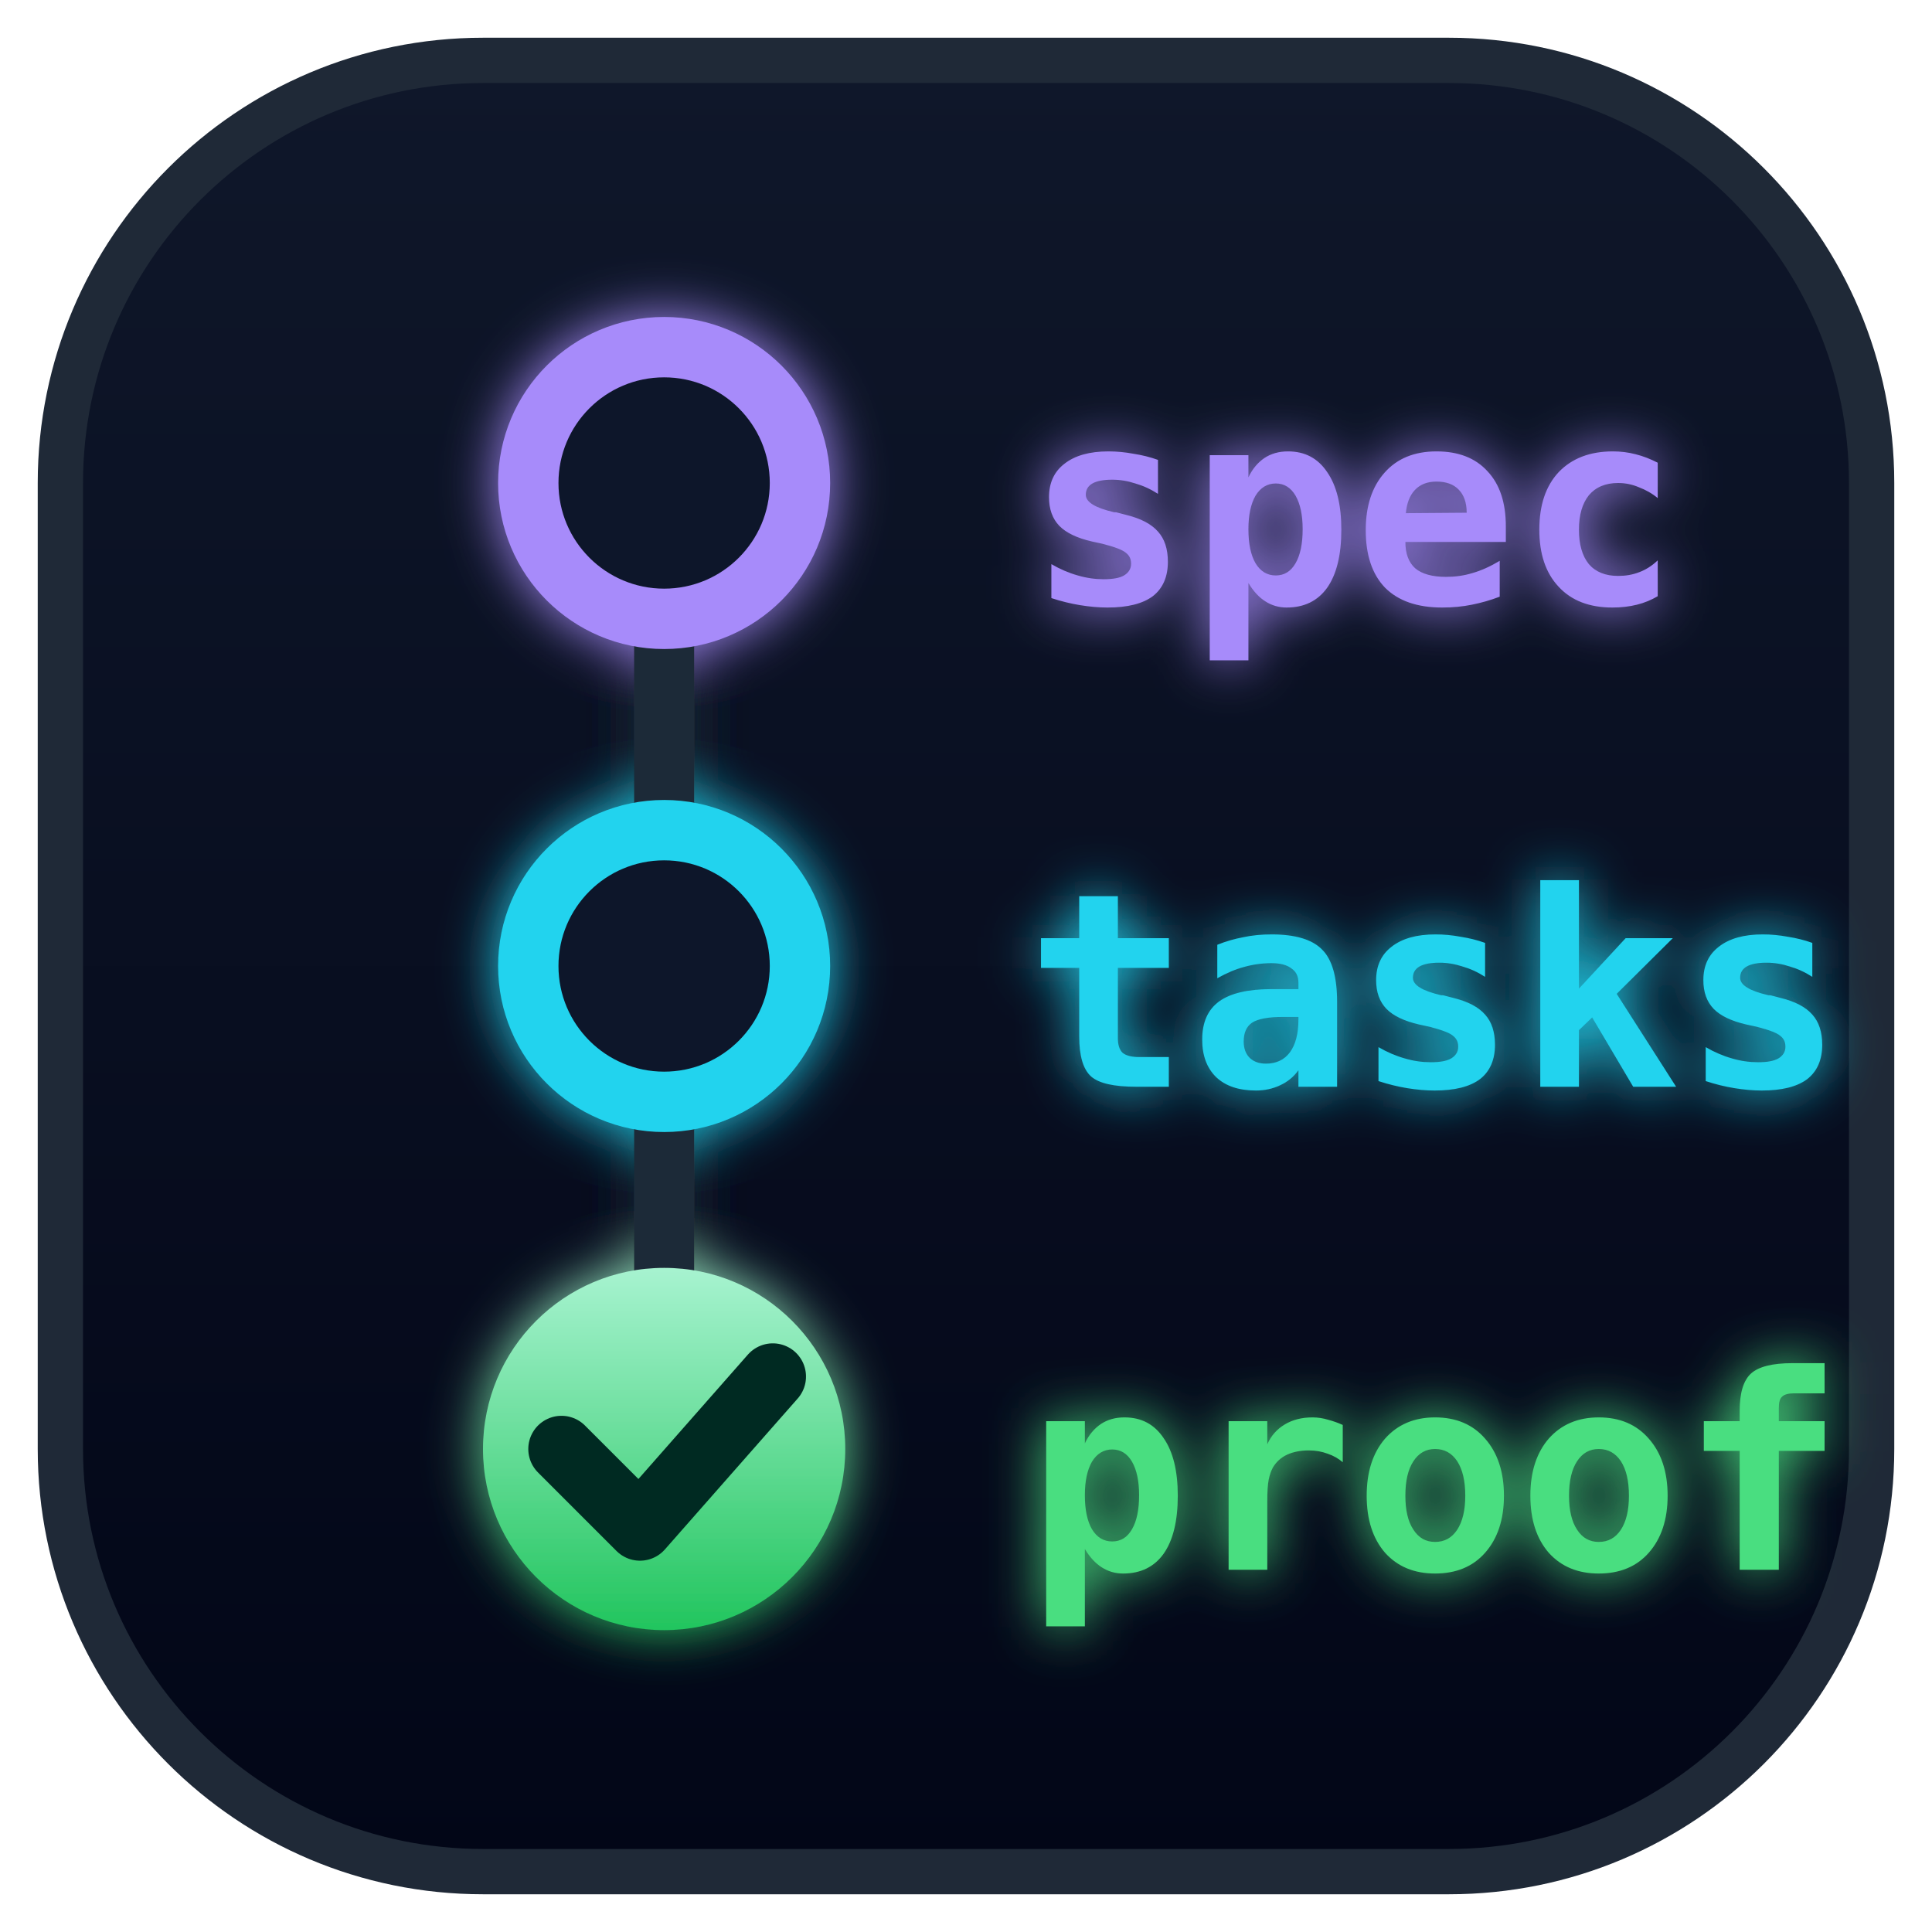
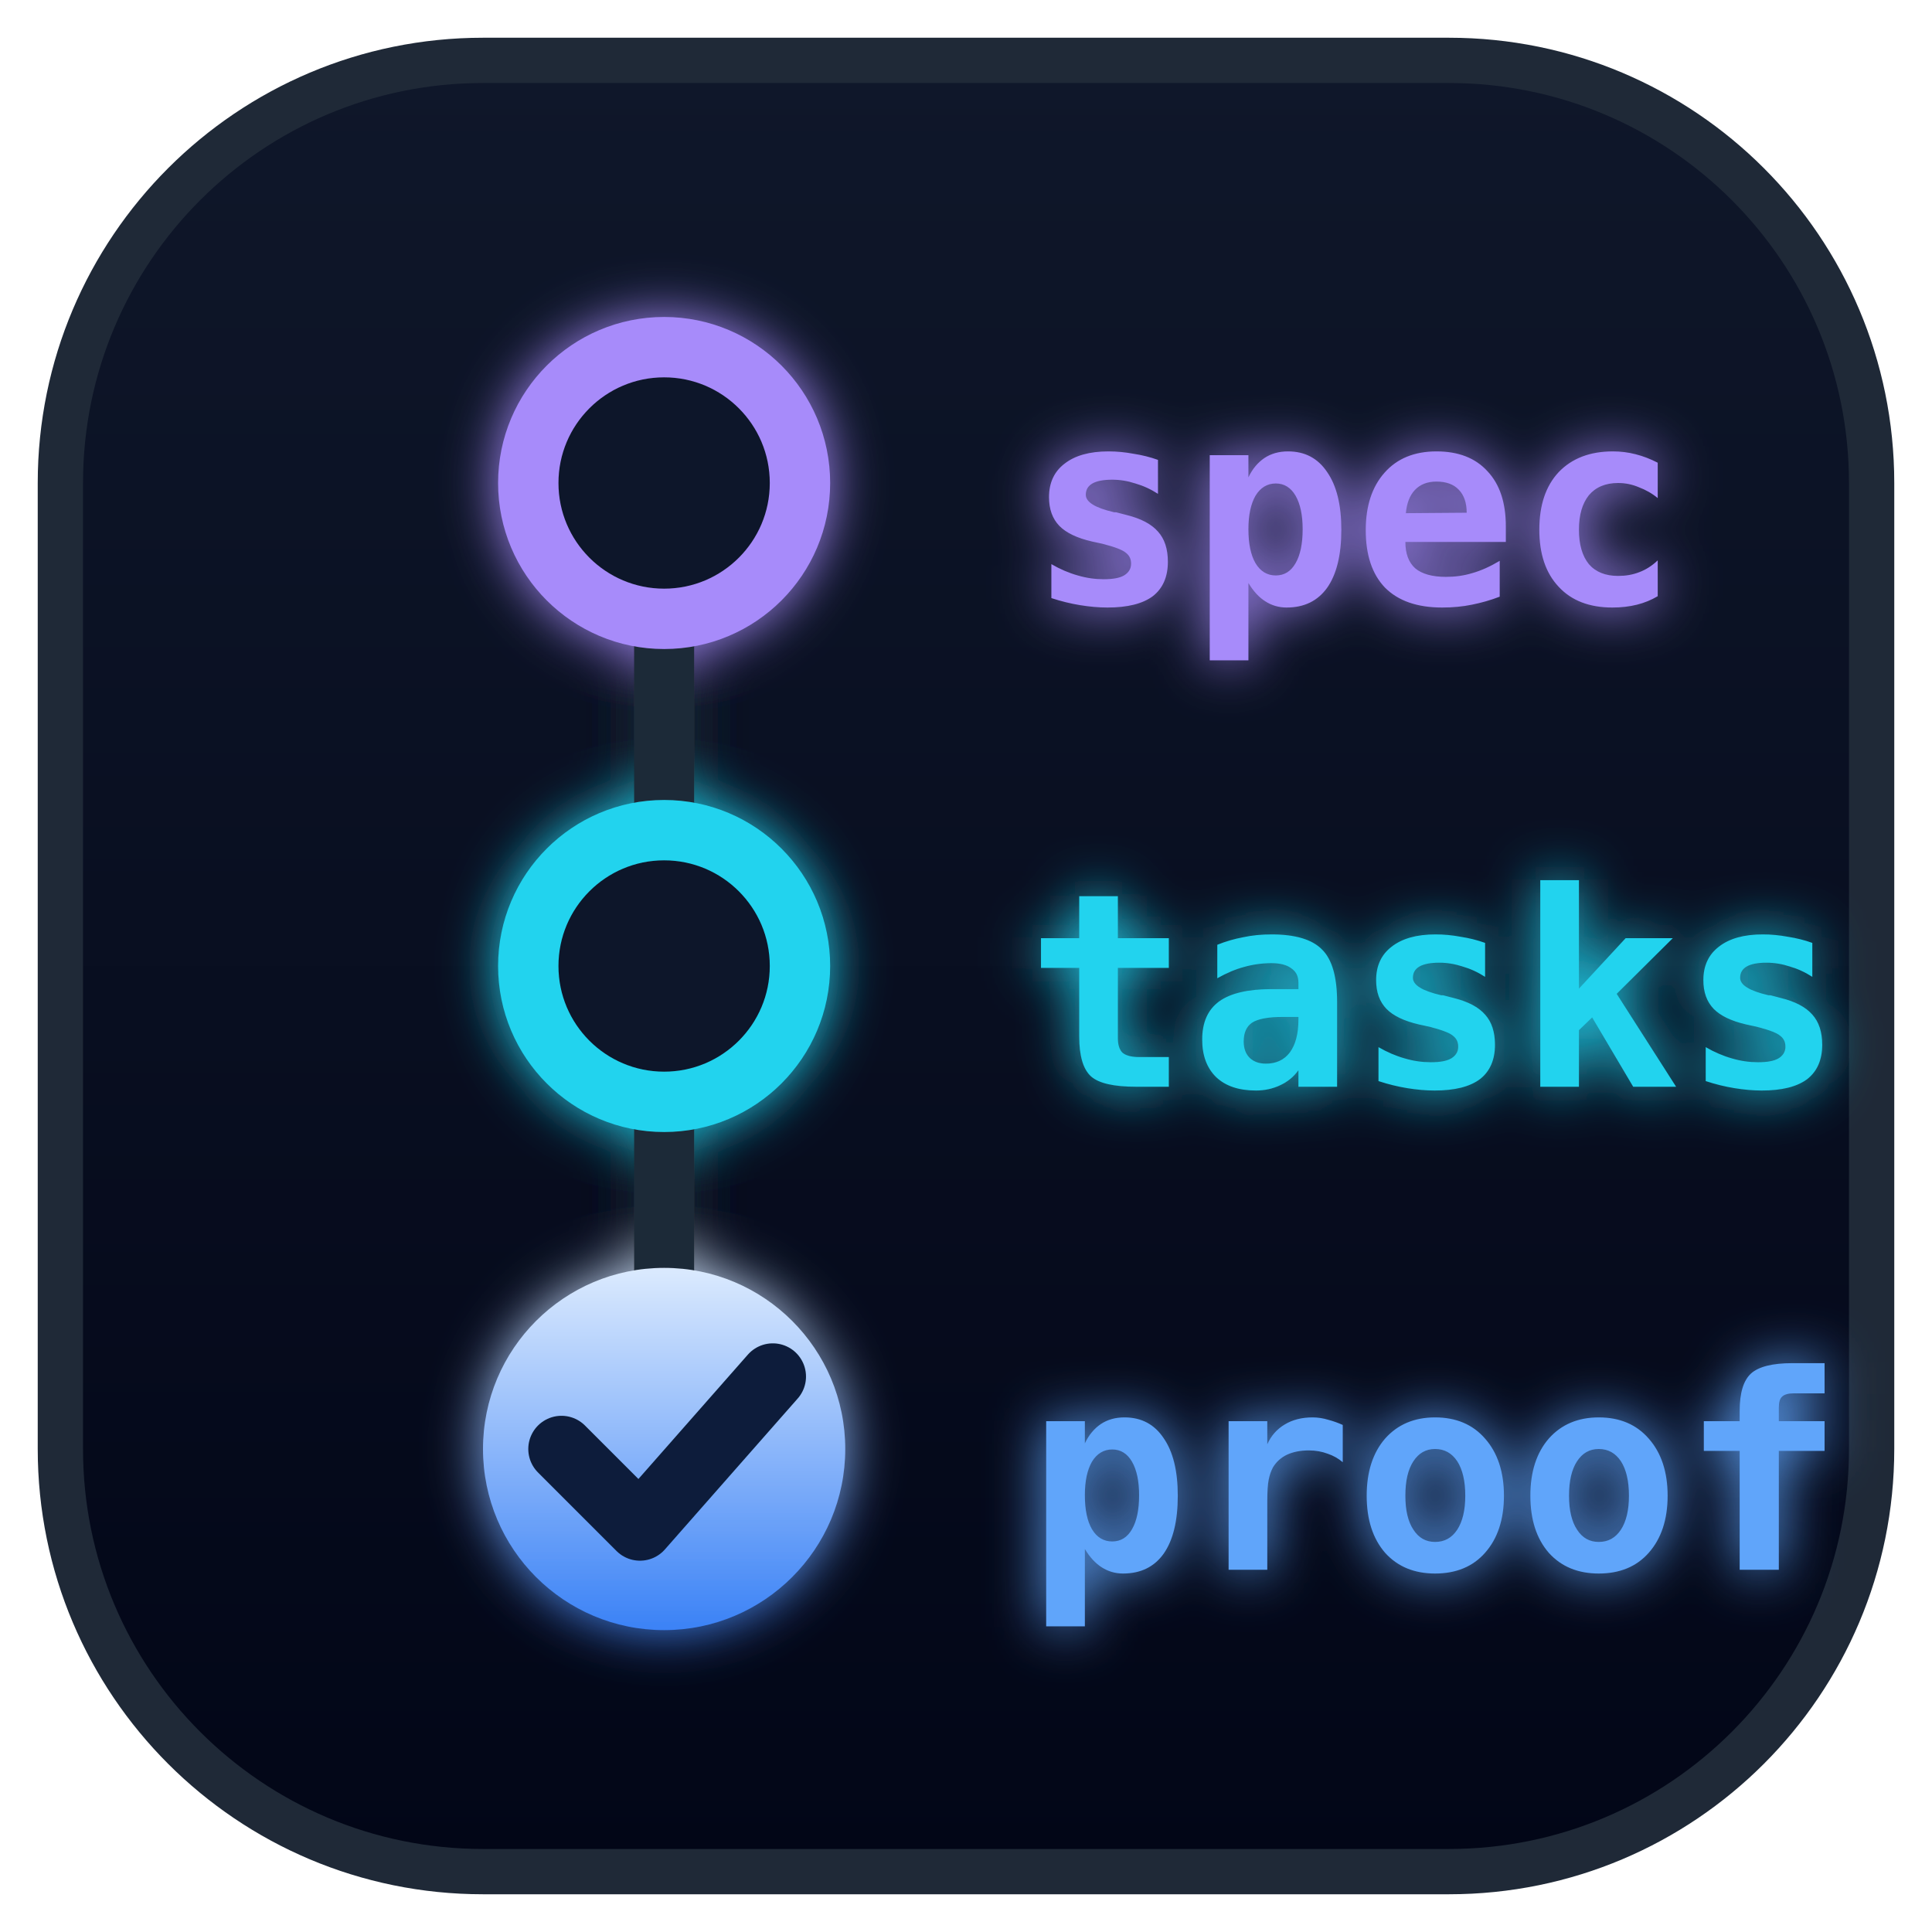
<svg xmlns="http://www.w3.org/2000/svg" viewBox="0 0 64 64" width="64" height="64" role="img" aria-label="Flow">
  <defs>
    <linearGradient id="flInk" x1="0" y1="0" x2="0" y2="1">
      <stop offset="0" stop-color="#0F172A" />
      <stop offset="1" stop-color="#020617" />
    </linearGradient>
    <linearGradient id="flGreen" x1="0" y1="0" x2="0" y2="1">
-       <stop offset="0" stop-color="#A7F3D0" />
-       <stop offset="1" stop-color="#22C55E" />
+       <stop offset="0" stop-color="#DBEAFE" />
+       <stop offset="1" stop-color="#3B82F6" />
    </linearGradient>
    <filter id="flGlow" x="-30%" y="-30%" width="160%" height="160%">
      <feGaussianBlur stdDeviation="0.9" result="b" />
      <feMerge>
        <feMergeNode in="b" />
        <feMergeNode in="SourceGraphic" />
      </feMerge>
    </filter>
  </defs>
  <rect x="2" y="2" width="60" height="60" rx="14" fill="url(#flInk)" stroke="#1F2937" stroke-width="1.5" />
  <g filter="url(#flGlow)">
    <path d="M22 16 L22 48" stroke="#1F2937" stroke-width="2" stroke-linecap="round" />
    <circle cx="22" cy="16" r="4.5" fill="#0F172A" stroke="#A78BFA" stroke-width="2" />
    <circle cx="22" cy="32" r="4.5" fill="#0F172A" stroke="#22D3EE" stroke-width="2" />
    <circle cx="22" cy="48" r="6" fill="url(#flGreen)" />
-     <path d="M18.6 48 L21.2 50.6 L25.6 45.6" stroke="#022C22" stroke-width="2.2" fill="none" stroke-linecap="round" stroke-linejoin="round" />
+     <path d="M18.6 48 L21.2 50.6 L25.6 45.6" stroke="#0B1F3A" stroke-width="2.2" fill="none" stroke-linecap="round" stroke-linejoin="round" />
    <g font-family="'JetBrains Mono', ui-monospace, SFMono-Regular, Menlo, Consolas, monospace" font-weight="700">
      <text x="34" y="20" font-size="9" fill="#A78BFA">spec</text>
      <text x="34" y="36" font-size="9" fill="#22D3EE">tasks</text>
-       <text x="34" y="52" font-size="9" fill="#4ADE80">proof ✓</text>
+       <text x="34" y="52" font-size="9" fill="#60A5FA">proof ✓</text>
    </g>
  </g>
</svg>
